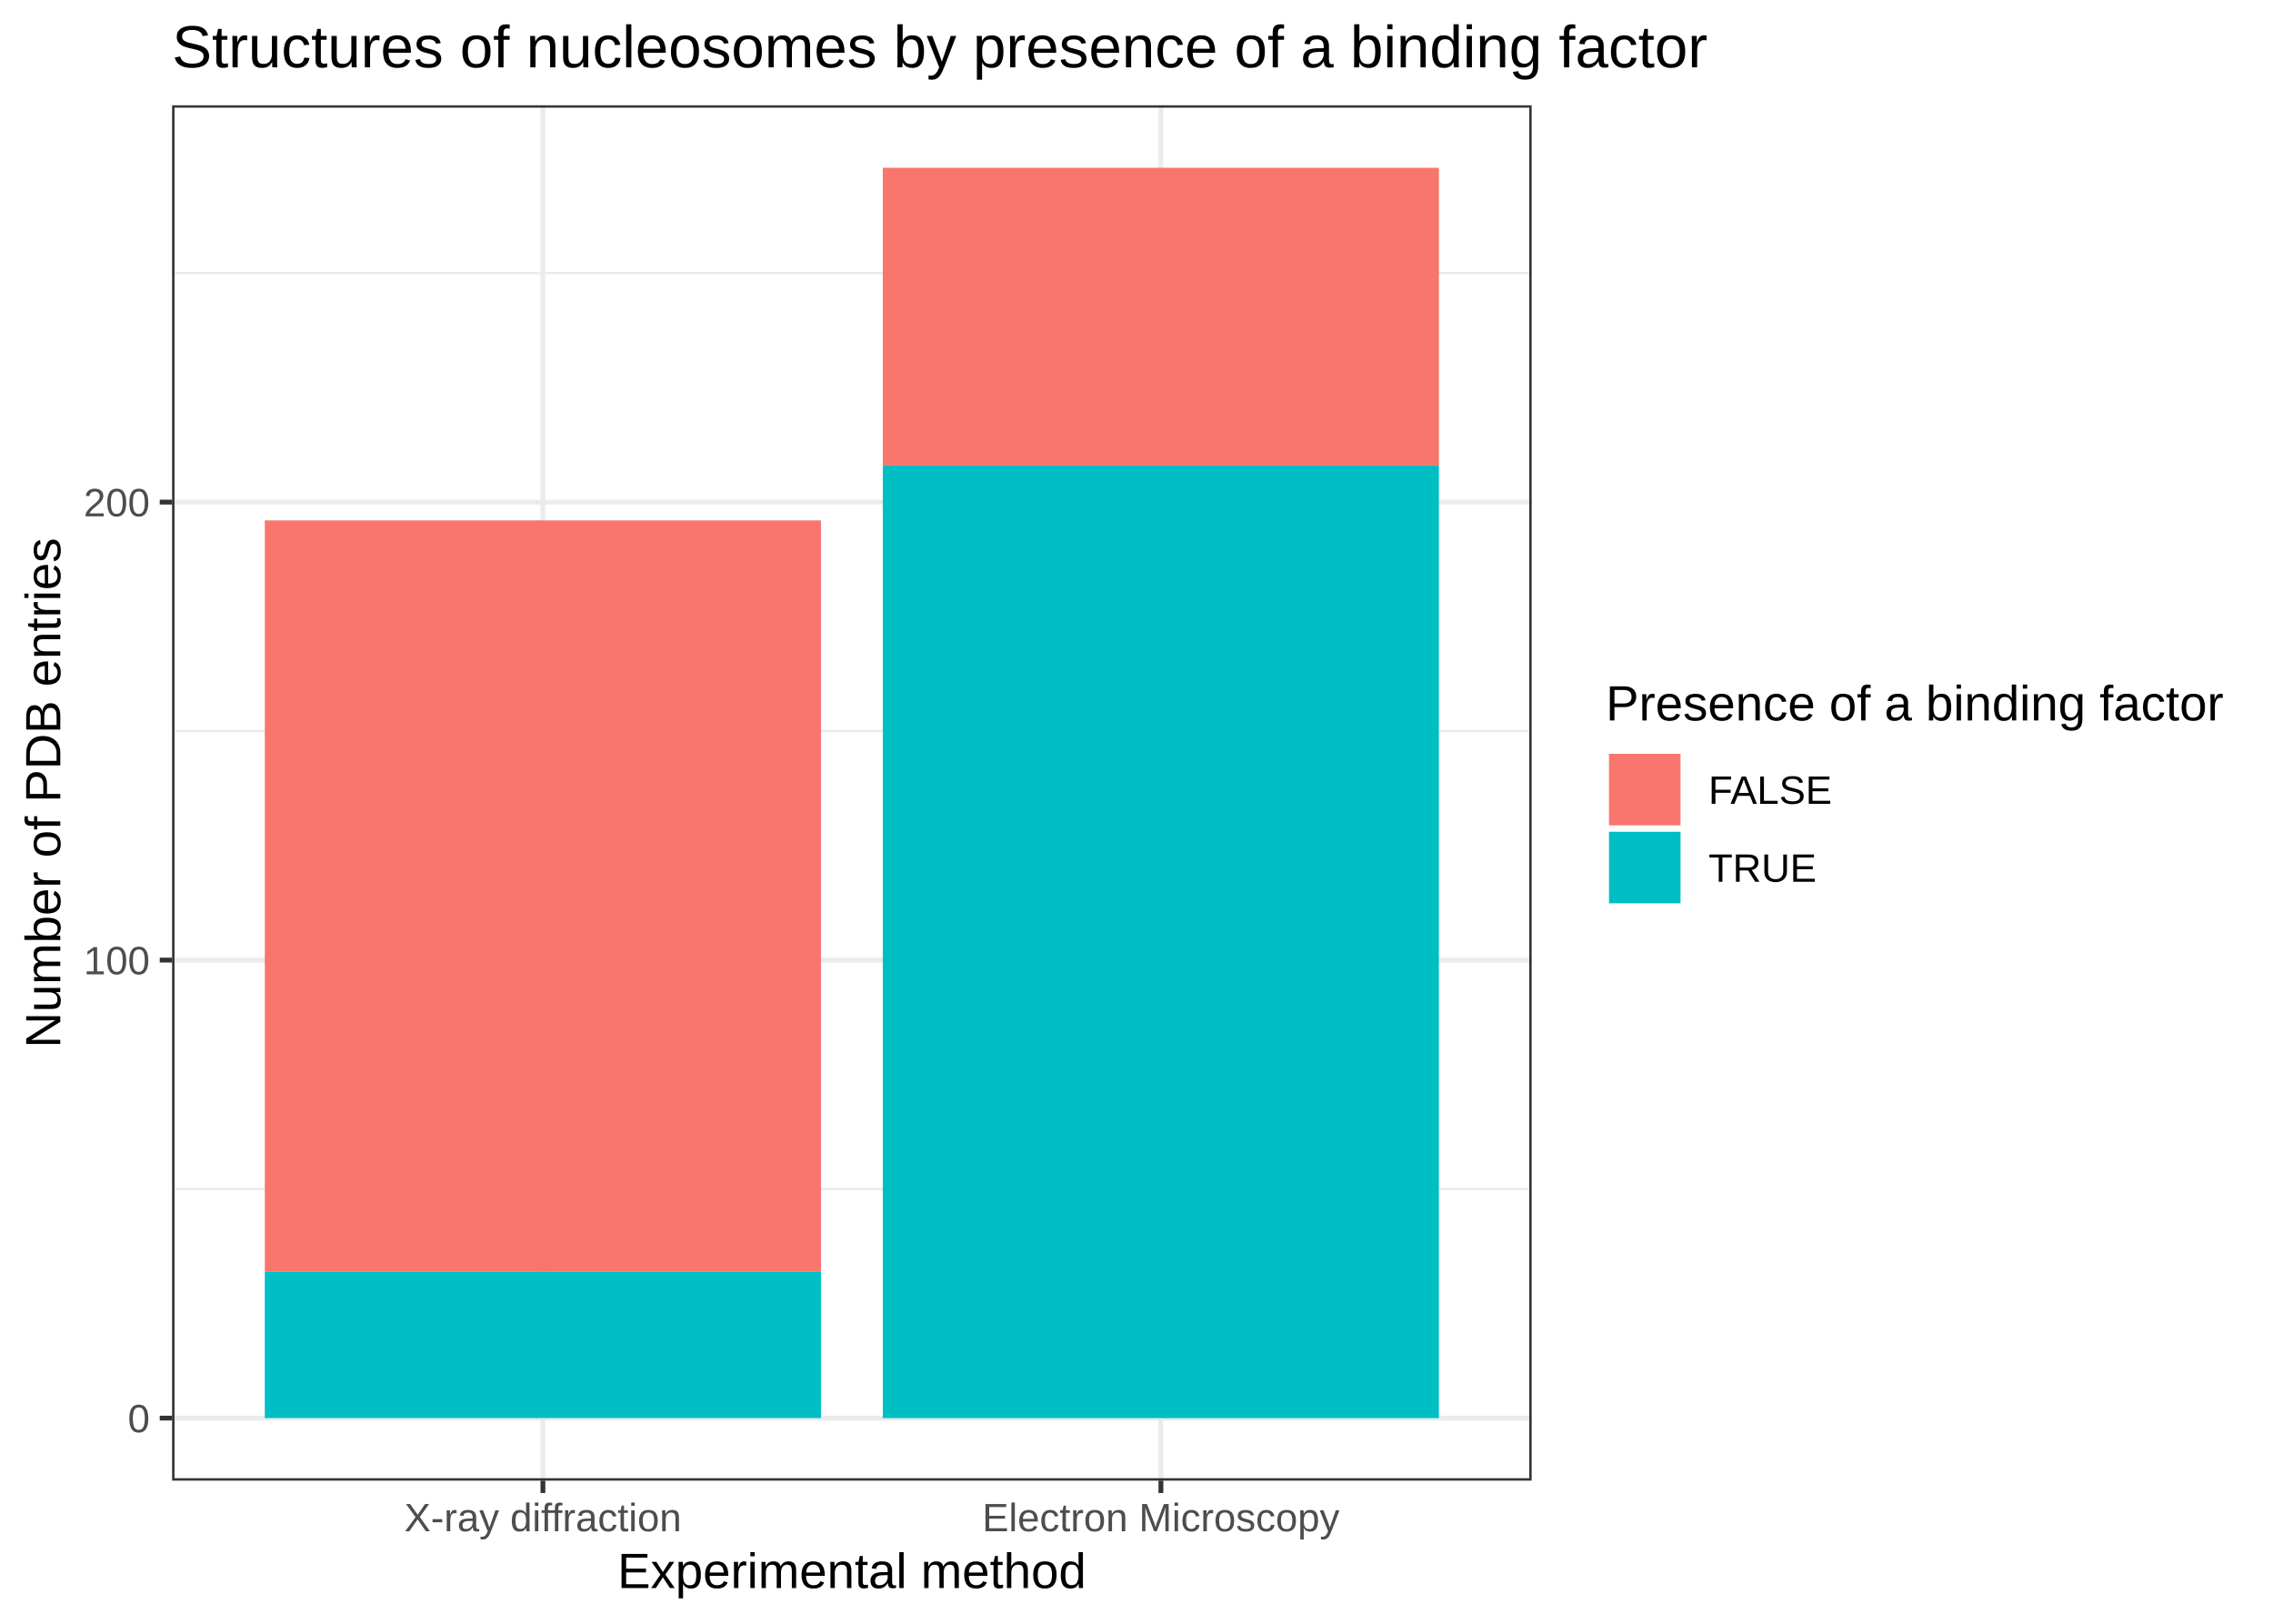
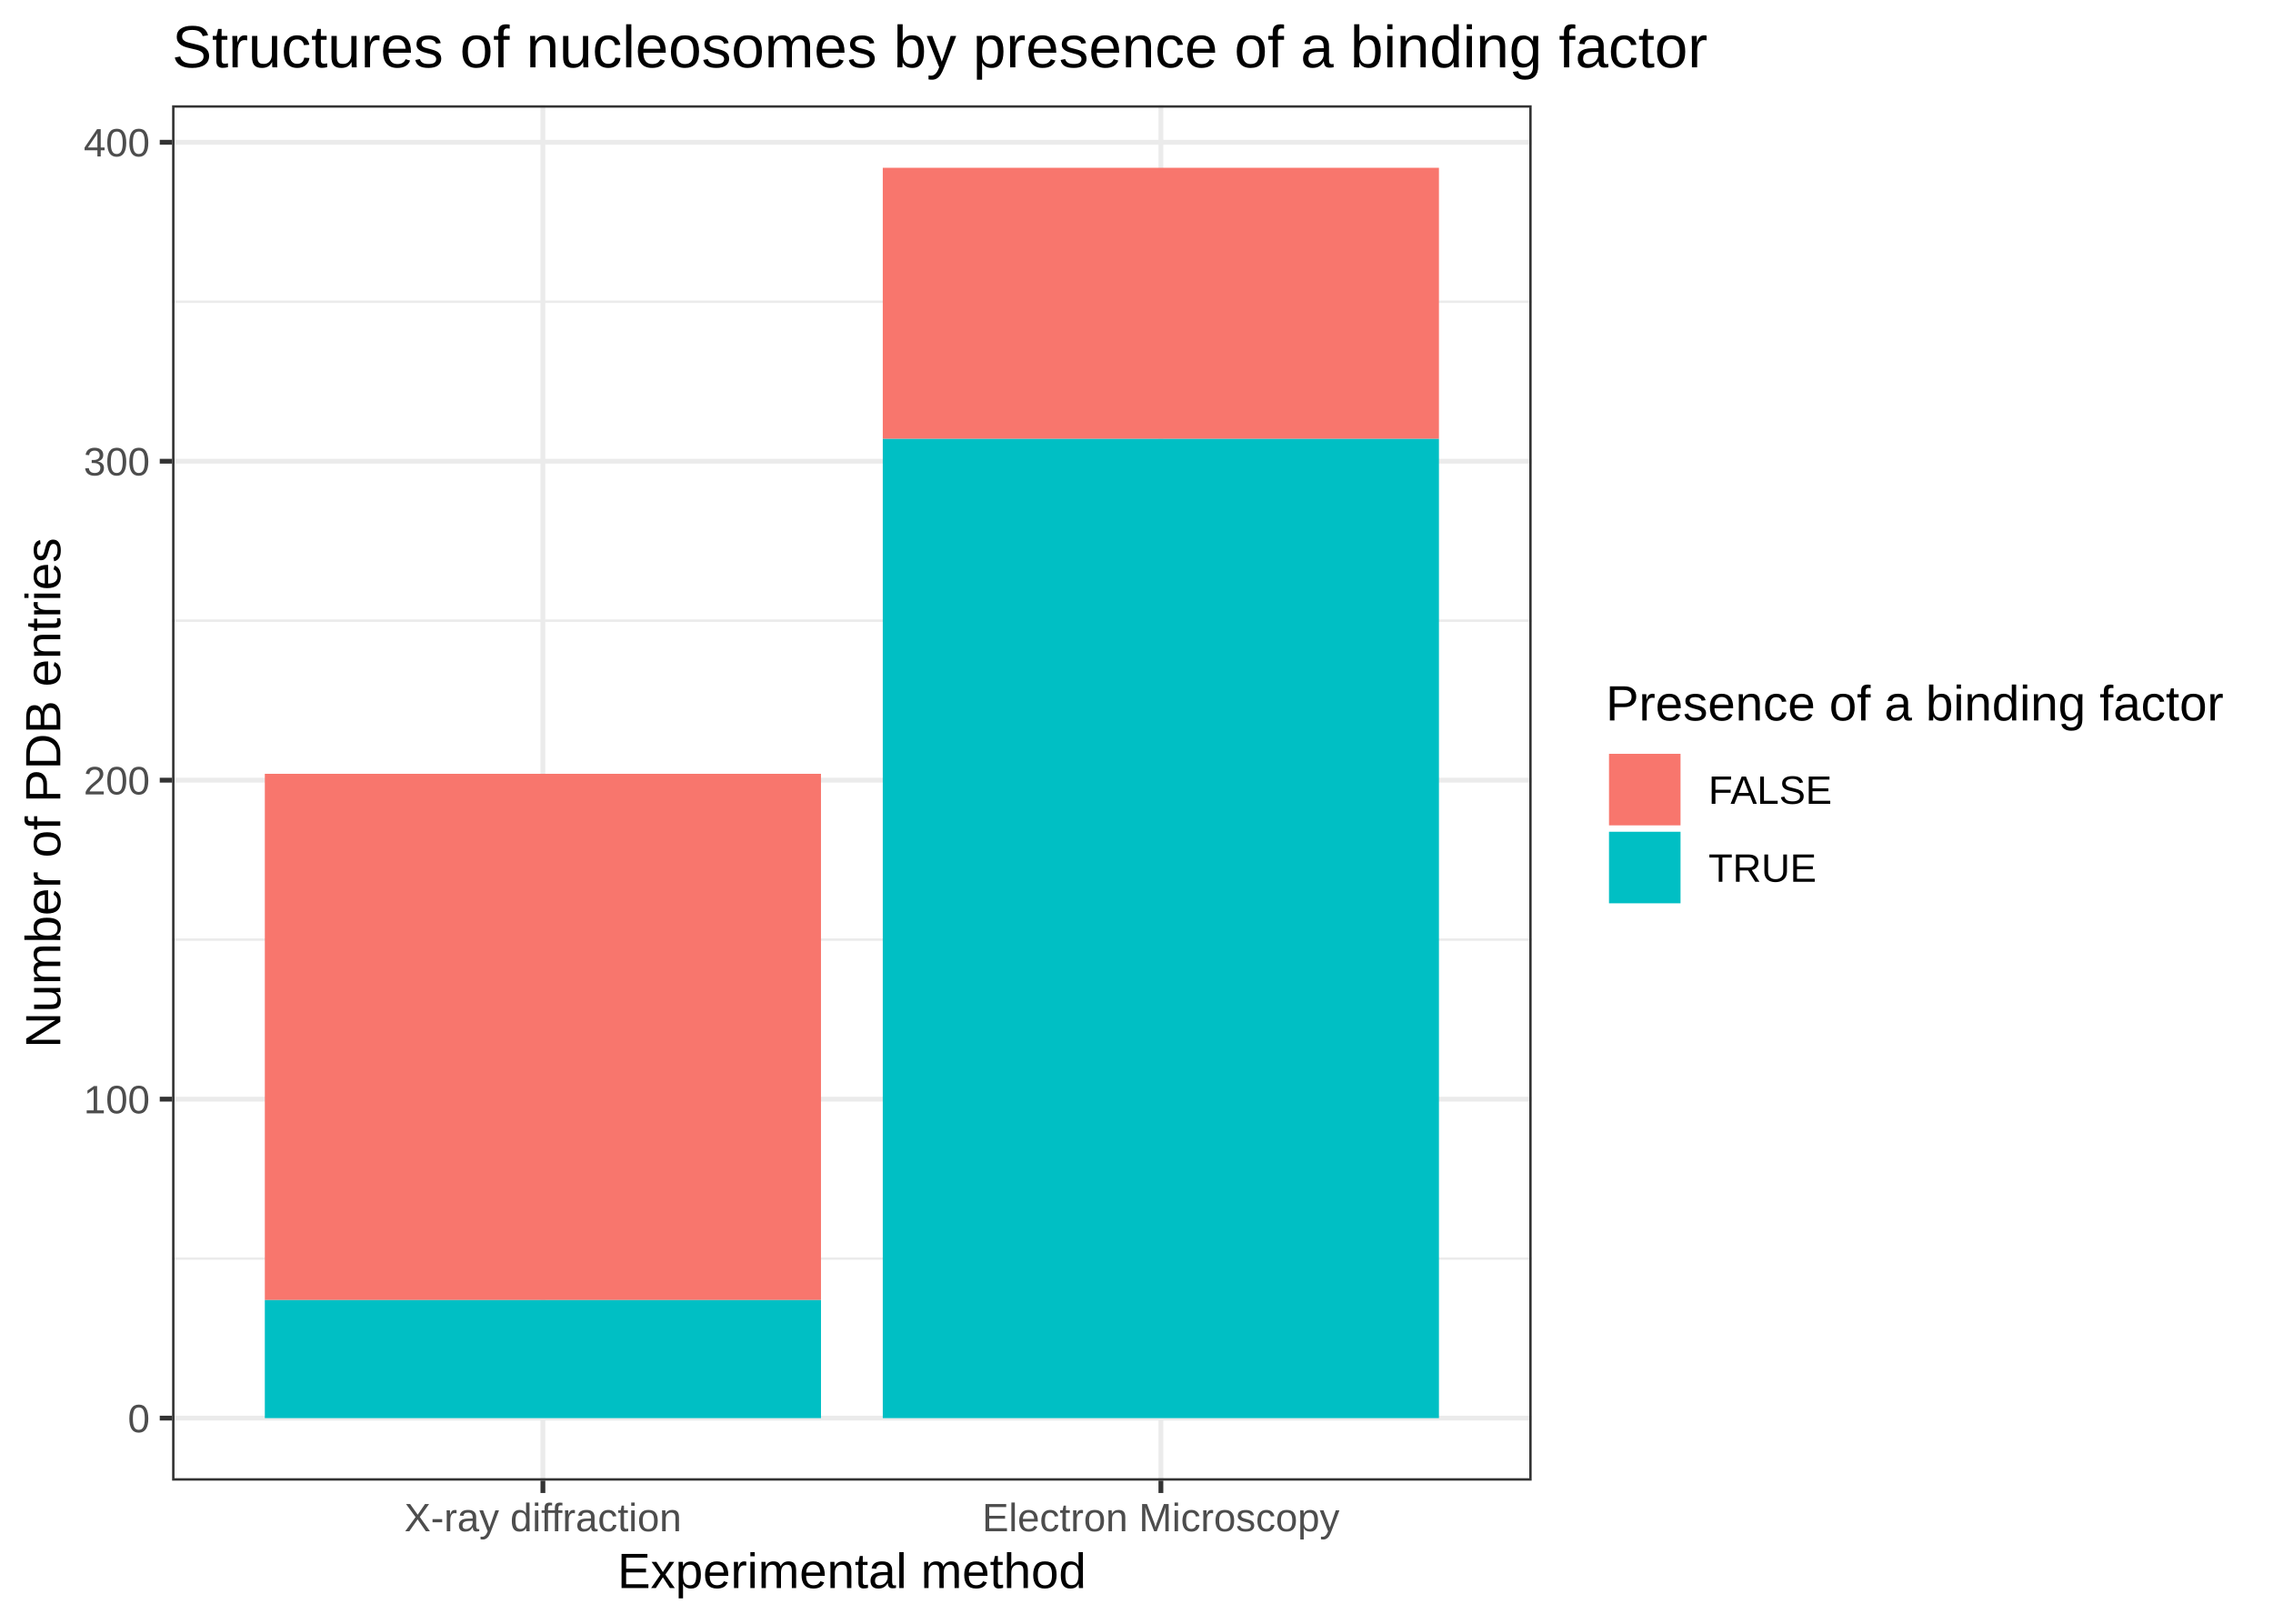
<svg xmlns="http://www.w3.org/2000/svg" class="svglite" width="504.00pt" height="360.00pt" viewBox="0 0 504.00 360.00">
  <defs>
    <style type="text/css">
    .svglite line, .svglite polyline, .svglite polygon, .svglite path, .svglite rect, .svglite circle {
      fill: none;
      stroke: #000000;
      stroke-linecap: round;
      stroke-linejoin: round;
      stroke-miterlimit: 10.00;
    }
    .svglite text {
      white-space: pre;
    }
  </style>
  </defs>
  <rect width="100%" height="100%" style="stroke: none; fill: #FFFFFF;" />
  <defs>
    <clipPath id="cpMC4wMHw1MDQuMDB8MC4wMHwzNjAuMDA=">
      <rect x="0.00" y="0.00" width="504.00" height="360.00" />
    </clipPath>
  </defs>
  <g clip-path="url(#cpMC4wMHw1MDQuMDB8MC4wMHwzNjAuMDA=)">
    <rect x="0.00" y="0.00" width="504.00" height="360.00" style="stroke-width: 1.07; stroke: #FFFFFF; fill: #FFFFFF;" />
  </g>
  <defs>
    <clipPath id="cpMzguMTZ8MzM5LjYyfDIzLjM0fDMyOC4yNw==">
      <rect x="38.16" y="23.34" width="301.46" height="304.93" />
    </clipPath>
  </defs>
  <g clip-path="url(#cpMzguMTZ8MzM5LjYyfDIzLjM0fDMyOC4yNw==)">
    <rect x="38.16" y="23.34" width="301.46" height="304.93" style="stroke-width: 1.07; stroke: none; fill: #FFFFFF;" />
-     <polyline points="38.16,263.63 339.62,263.63 " style="stroke-width: 0.53; stroke: #EBEBEB; stroke-linecap: butt;" />
-     <polyline points="38.16,162.09 339.62,162.09 " style="stroke-width: 0.53; stroke: #EBEBEB; stroke-linecap: butt;" />
-     <polyline points="38.16,60.55 339.62,60.55 " style="stroke-width: 0.53; stroke: #EBEBEB; stroke-linecap: butt;" />
+     <polyline points="38.16,279.05 339.62,279.05 " style="stroke-width: 0.53; stroke: #EBEBEB; stroke-linecap: butt;" />
+     <polyline points="38.16,208.33 339.62,208.33 " style="stroke-width: 0.53; stroke: #EBEBEB; stroke-linecap: butt;" />
+     <polyline points="38.16,137.61 339.62,137.61 " style="stroke-width: 0.53; stroke: #EBEBEB; stroke-linecap: butt;" />
+     <polyline points="38.16,66.90 339.62,66.90 " style="stroke-width: 0.53; stroke: #EBEBEB; stroke-linecap: butt;" />
    <polyline points="38.16,314.41 339.62,314.41 " style="stroke-width: 1.07; stroke: #EBEBEB; stroke-linecap: butt;" />
-     <polyline points="38.16,212.86 339.62,212.86 " style="stroke-width: 1.07; stroke: #EBEBEB; stroke-linecap: butt;" />
-     <polyline points="38.16,111.32 339.62,111.32 " style="stroke-width: 1.07; stroke: #EBEBEB; stroke-linecap: butt;" />
+     <polyline points="38.16,243.69 339.62,243.69 " style="stroke-width: 1.07; stroke: #EBEBEB; stroke-linecap: butt;" />
+     <polyline points="38.16,172.97 339.62,172.97 " style="stroke-width: 1.07; stroke: #EBEBEB; stroke-linecap: butt;" />
+     <polyline points="38.16,102.26 339.62,102.26 " style="stroke-width: 1.07; stroke: #EBEBEB; stroke-linecap: butt;" />
+     <polyline points="38.16,31.54 339.62,31.54 " style="stroke-width: 1.07; stroke: #EBEBEB; stroke-linecap: butt;" />
    <polyline points="120.38,328.27 120.38,23.34 " style="stroke-width: 1.07; stroke: #EBEBEB; stroke-linecap: butt;" />
    <polyline points="257.41,328.27 257.41,23.34 " style="stroke-width: 1.07; stroke: #EBEBEB; stroke-linecap: butt;" />
-     <rect x="58.72" y="115.38" width="123.32" height="166.53" style="stroke-width: 1.07; stroke: none; stroke-linecap: butt; stroke-linejoin: miter; fill: #F8766D;" />
-     <rect x="58.72" y="281.91" width="123.32" height="32.49" style="stroke-width: 1.07; stroke: none; stroke-linecap: butt; stroke-linejoin: miter; fill: #00BFC4;" />
-     <rect x="195.74" y="37.20" width="123.32" height="66.00" style="stroke-width: 1.07; stroke: none; stroke-linecap: butt; stroke-linejoin: miter; fill: #F8766D;" />
-     <rect x="195.74" y="103.20" width="123.32" height="211.21" style="stroke-width: 1.07; stroke: none; stroke-linecap: butt; stroke-linejoin: miter; fill: #00BFC4;" />
+     <rect x="58.72" y="171.56" width="123.32" height="116.68" style="stroke-width: 1.07; stroke: none; stroke-linecap: butt; stroke-linejoin: miter; fill: #F8766D;" />
+     <rect x="58.72" y="288.24" width="123.32" height="26.17" style="stroke-width: 1.07; stroke: none; stroke-linecap: butt; stroke-linejoin: miter; fill: #00BFC4;" />
+     <rect x="195.74" y="37.20" width="123.32" height="60.11" style="stroke-width: 1.07; stroke: none; stroke-linecap: butt; stroke-linejoin: miter; fill: #F8766D;" />
+     <rect x="195.74" y="97.31" width="123.32" height="217.10" style="stroke-width: 1.07; stroke: none; stroke-linecap: butt; stroke-linejoin: miter; fill: #00BFC4;" />
    <rect x="38.16" y="23.34" width="301.46" height="304.93" style="stroke-width: 1.07; stroke: #333333;" />
  </g>
  <g clip-path="url(#cpMC4wMHw1MDQuMDB8MC4wMHwzNjAuMDA=)">
    <text x="33.23" y="317.56" text-anchor="end" style="font-size: 8.80px;fill: #4D4D4D; font-family: &quot;Arial&quot;;" textLength="4.90px" lengthAdjust="spacingAndGlyphs">0</text>
-     <text x="33.23" y="216.02" text-anchor="end" style="font-size: 8.80px;fill: #4D4D4D; font-family: &quot;Arial&quot;;" textLength="14.69px" lengthAdjust="spacingAndGlyphs">100</text>
-     <text x="33.23" y="114.48" text-anchor="end" style="font-size: 8.80px;fill: #4D4D4D; font-family: &quot;Arial&quot;;" textLength="14.69px" lengthAdjust="spacingAndGlyphs">200</text>
+     <text x="33.23" y="246.84" text-anchor="end" style="font-size: 8.80px;fill: #4D4D4D; font-family: &quot;Arial&quot;;" textLength="14.69px" lengthAdjust="spacingAndGlyphs">100</text>
+     <text x="33.23" y="176.13" text-anchor="end" style="font-size: 8.80px;fill: #4D4D4D; font-family: &quot;Arial&quot;;" textLength="14.69px" lengthAdjust="spacingAndGlyphs">200</text>
+     <text x="33.23" y="105.41" text-anchor="end" style="font-size: 8.80px;fill: #4D4D4D; font-family: &quot;Arial&quot;;" textLength="14.69px" lengthAdjust="spacingAndGlyphs">300</text>
+     <text x="33.23" y="34.69" text-anchor="end" style="font-size: 8.80px;fill: #4D4D4D; font-family: &quot;Arial&quot;;" textLength="14.69px" lengthAdjust="spacingAndGlyphs">400</text>
    <polyline points="35.42,314.41 38.16,314.41 " style="stroke-width: 1.07; stroke: #333333; stroke-linecap: butt;" />
-     <polyline points="35.42,212.86 38.16,212.86 " style="stroke-width: 1.07; stroke: #333333; stroke-linecap: butt;" />
-     <polyline points="35.42,111.32 38.16,111.32 " style="stroke-width: 1.07; stroke: #333333; stroke-linecap: butt;" />
+     <polyline points="35.42,243.69 38.16,243.69 " style="stroke-width: 1.07; stroke: #333333; stroke-linecap: butt;" />
+     <polyline points="35.42,172.97 38.16,172.97 " style="stroke-width: 1.07; stroke: #333333; stroke-linecap: butt;" />
+     <polyline points="35.42,102.26 38.16,102.26 " style="stroke-width: 1.07; stroke: #333333; stroke-linecap: butt;" />
+     <polyline points="35.42,31.54 38.16,31.54 " style="stroke-width: 1.07; stroke: #333333; stroke-linecap: butt;" />
    <polyline points="120.38,331.01 120.38,328.27 " style="stroke-width: 1.07; stroke: #333333; stroke-linecap: butt;" />
    <polyline points="257.41,331.01 257.41,328.27 " style="stroke-width: 1.07; stroke: #333333; stroke-linecap: butt;" />
    <text x="120.38" y="339.50" text-anchor="middle" style="font-size: 8.80px;fill: #4D4D4D; font-family: &quot;Arial&quot;;" textLength="61.60px" lengthAdjust="spacingAndGlyphs">X-ray diffraction</text>
    <text x="257.41" y="339.50" text-anchor="middle" style="font-size: 8.80px;fill: #4D4D4D; font-family: &quot;Arial&quot;;" textLength="79.21px" lengthAdjust="spacingAndGlyphs">Electron Microscopy</text>
    <text x="188.89" y="352.09" text-anchor="middle" style="font-size: 11.00px; font-family: &quot;Arial&quot;;" textLength="103.95px" lengthAdjust="spacingAndGlyphs">Experimental method</text>
    <text transform="translate(13.37,175.80) rotate(-90)" text-anchor="middle" style="font-size: 11.00px; font-family: &quot;Arial&quot;;" textLength="113.10px" lengthAdjust="spacingAndGlyphs">Number of PDB entries</text>
    <rect x="350.58" y="145.14" width="147.94" height="61.32" style="stroke-width: 1.07; stroke: none; fill: #FFFFFF;" />
    <text x="356.06" y="159.73" style="font-size: 11.00px; font-family: &quot;Arial&quot;;" textLength="136.98px" lengthAdjust="spacingAndGlyphs">Presence of a binding factor</text>
    <rect x="356.06" y="166.42" width="17.28" height="17.28" style="stroke-width: 1.07; stroke: none; fill: #FFFFFF;" />
    <rect x="356.77" y="167.13" width="15.86" height="15.86" style="stroke-width: 1.07; stroke: none; stroke-linecap: butt; stroke-linejoin: miter; fill: #F8766D;" />
    <rect x="356.06" y="183.70" width="17.28" height="17.28" style="stroke-width: 1.07; stroke: none; fill: #FFFFFF;" />
    <rect x="356.77" y="184.41" width="15.86" height="15.86" style="stroke-width: 1.07; stroke: none; stroke-linecap: butt; stroke-linejoin: miter; fill: #00BFC4;" />
    <text x="378.82" y="178.22" style="font-size: 8.80px; font-family: &quot;Arial&quot;;" textLength="27.87px" lengthAdjust="spacingAndGlyphs">FALSE</text>
    <text x="378.82" y="195.50" style="font-size: 8.80px; font-family: &quot;Arial&quot;;" textLength="23.94px" lengthAdjust="spacingAndGlyphs">TRUE</text>
    <text x="38.16" y="14.94" style="font-size: 13.20px; font-family: &quot;Arial&quot;;" textLength="340.23px" lengthAdjust="spacingAndGlyphs">Structures of nucleosomes by presence of a binding factor</text>
  </g>
</svg>
